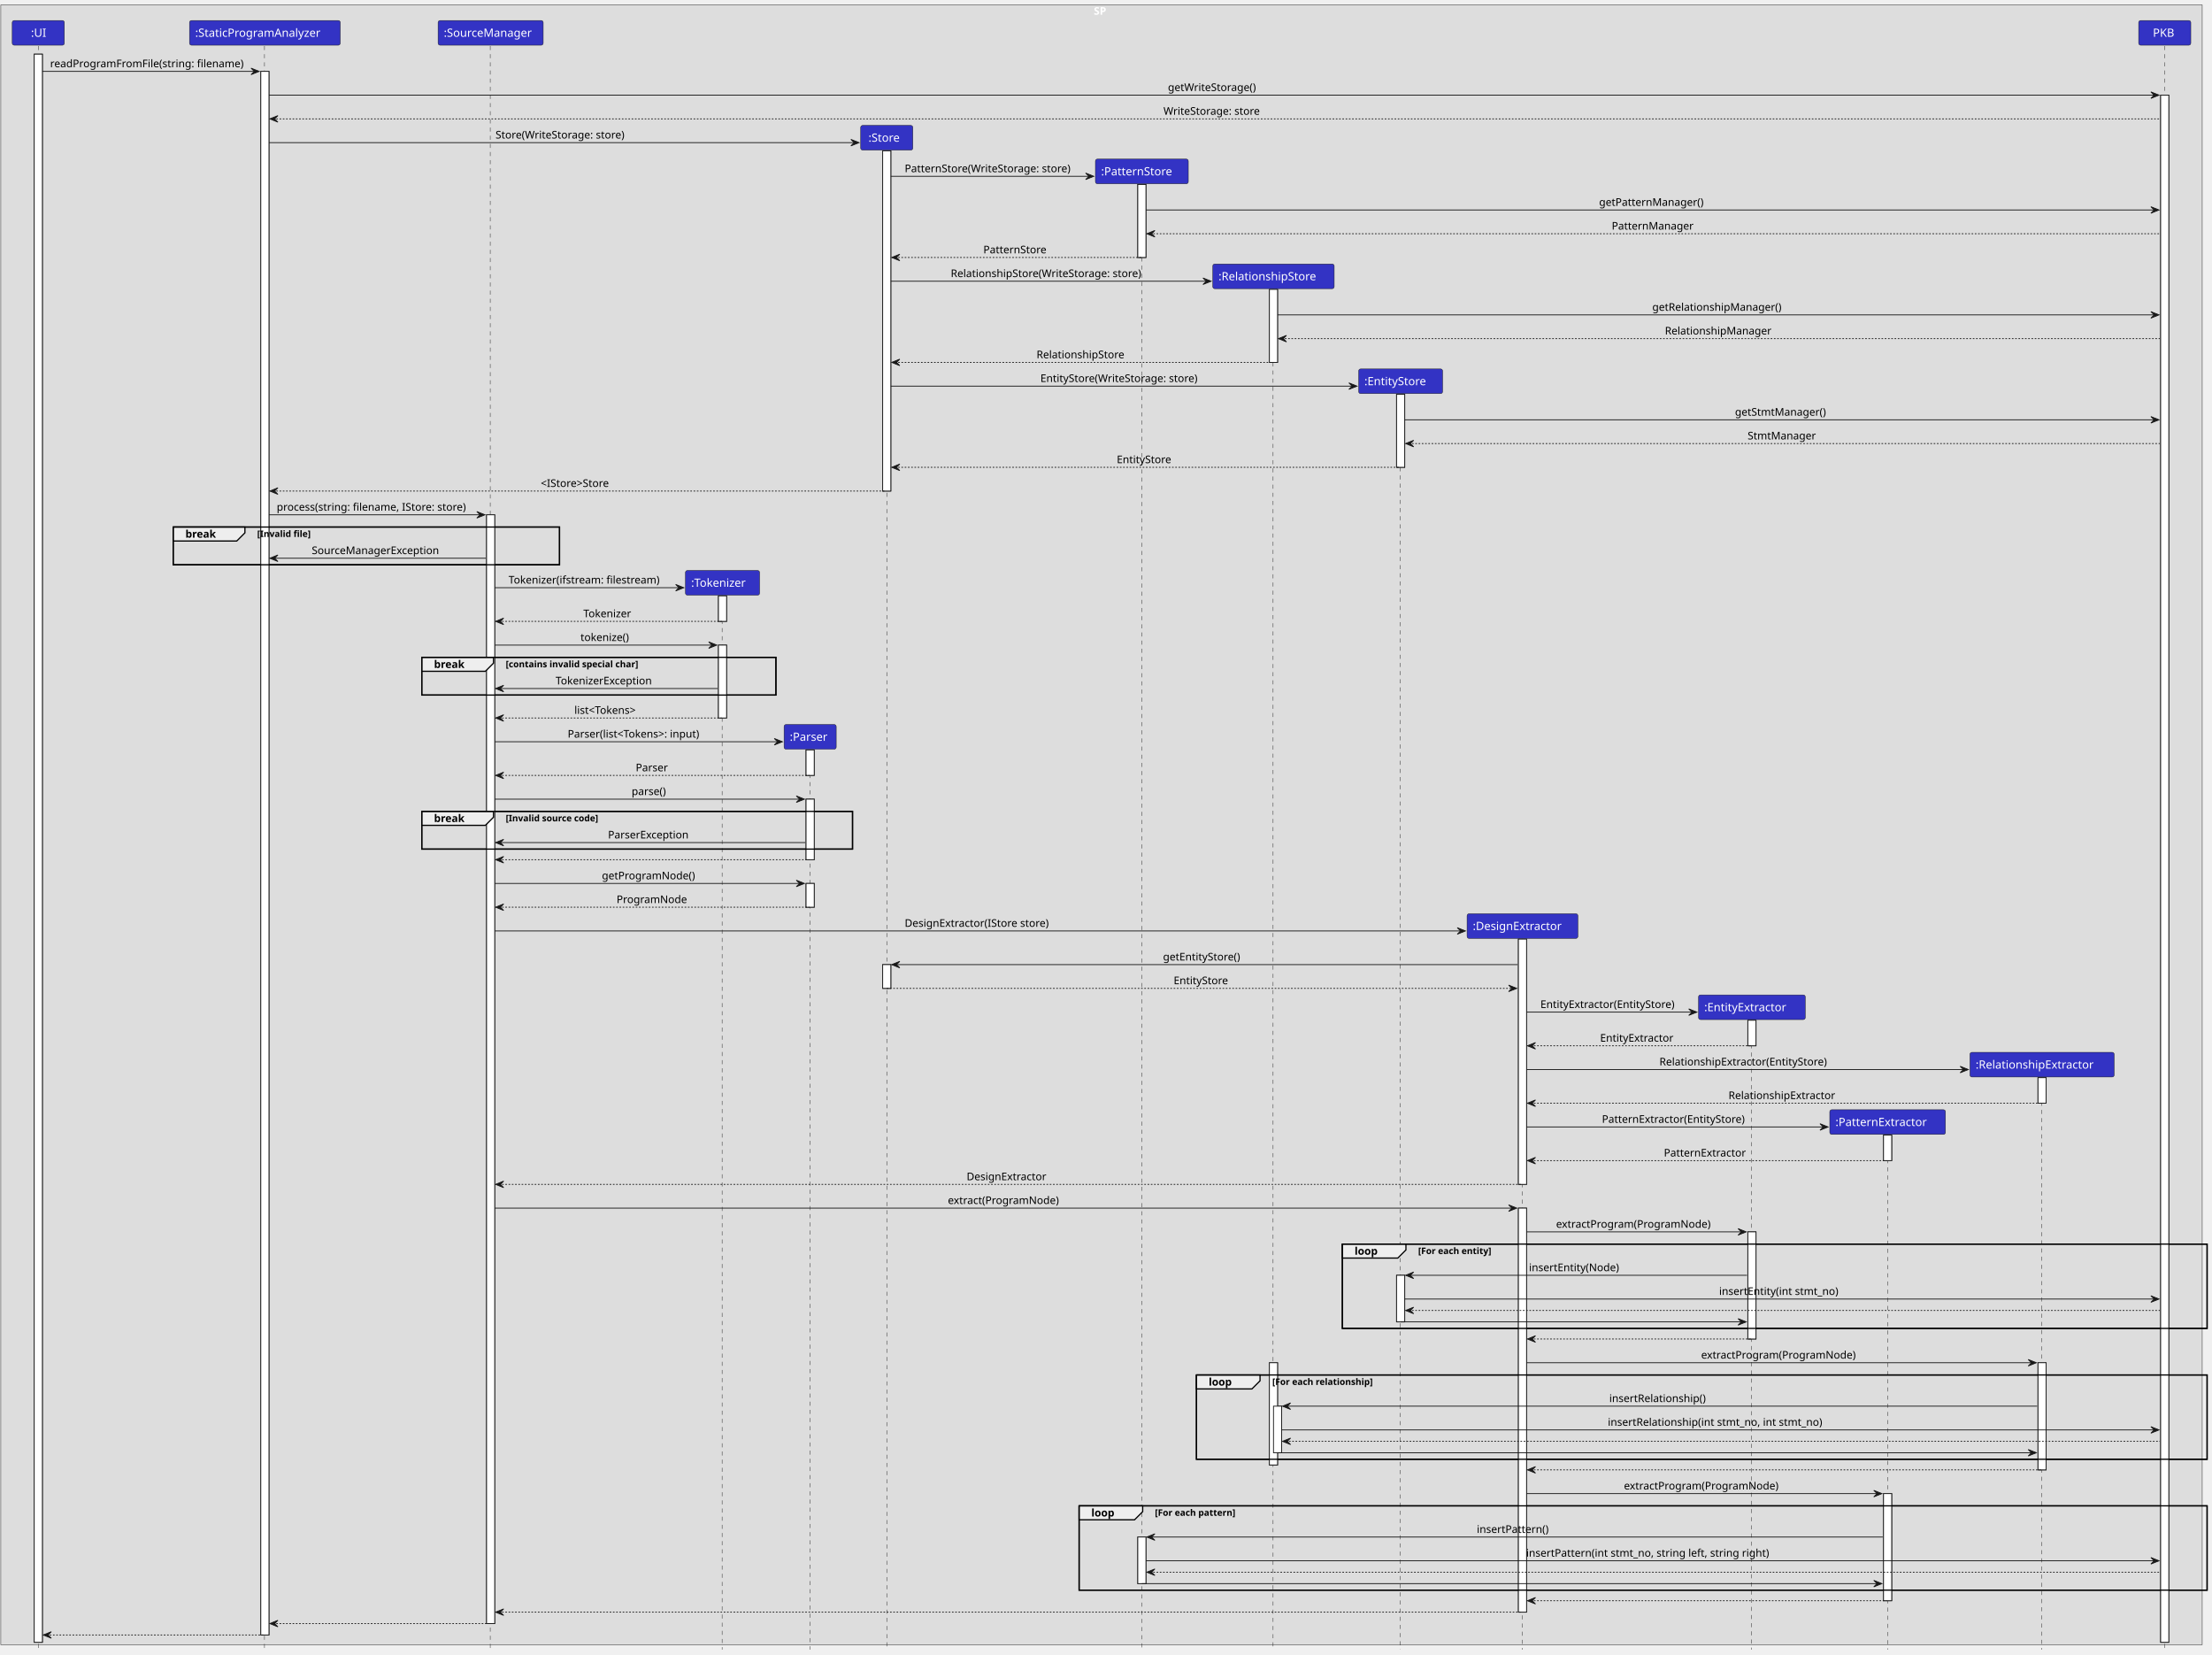
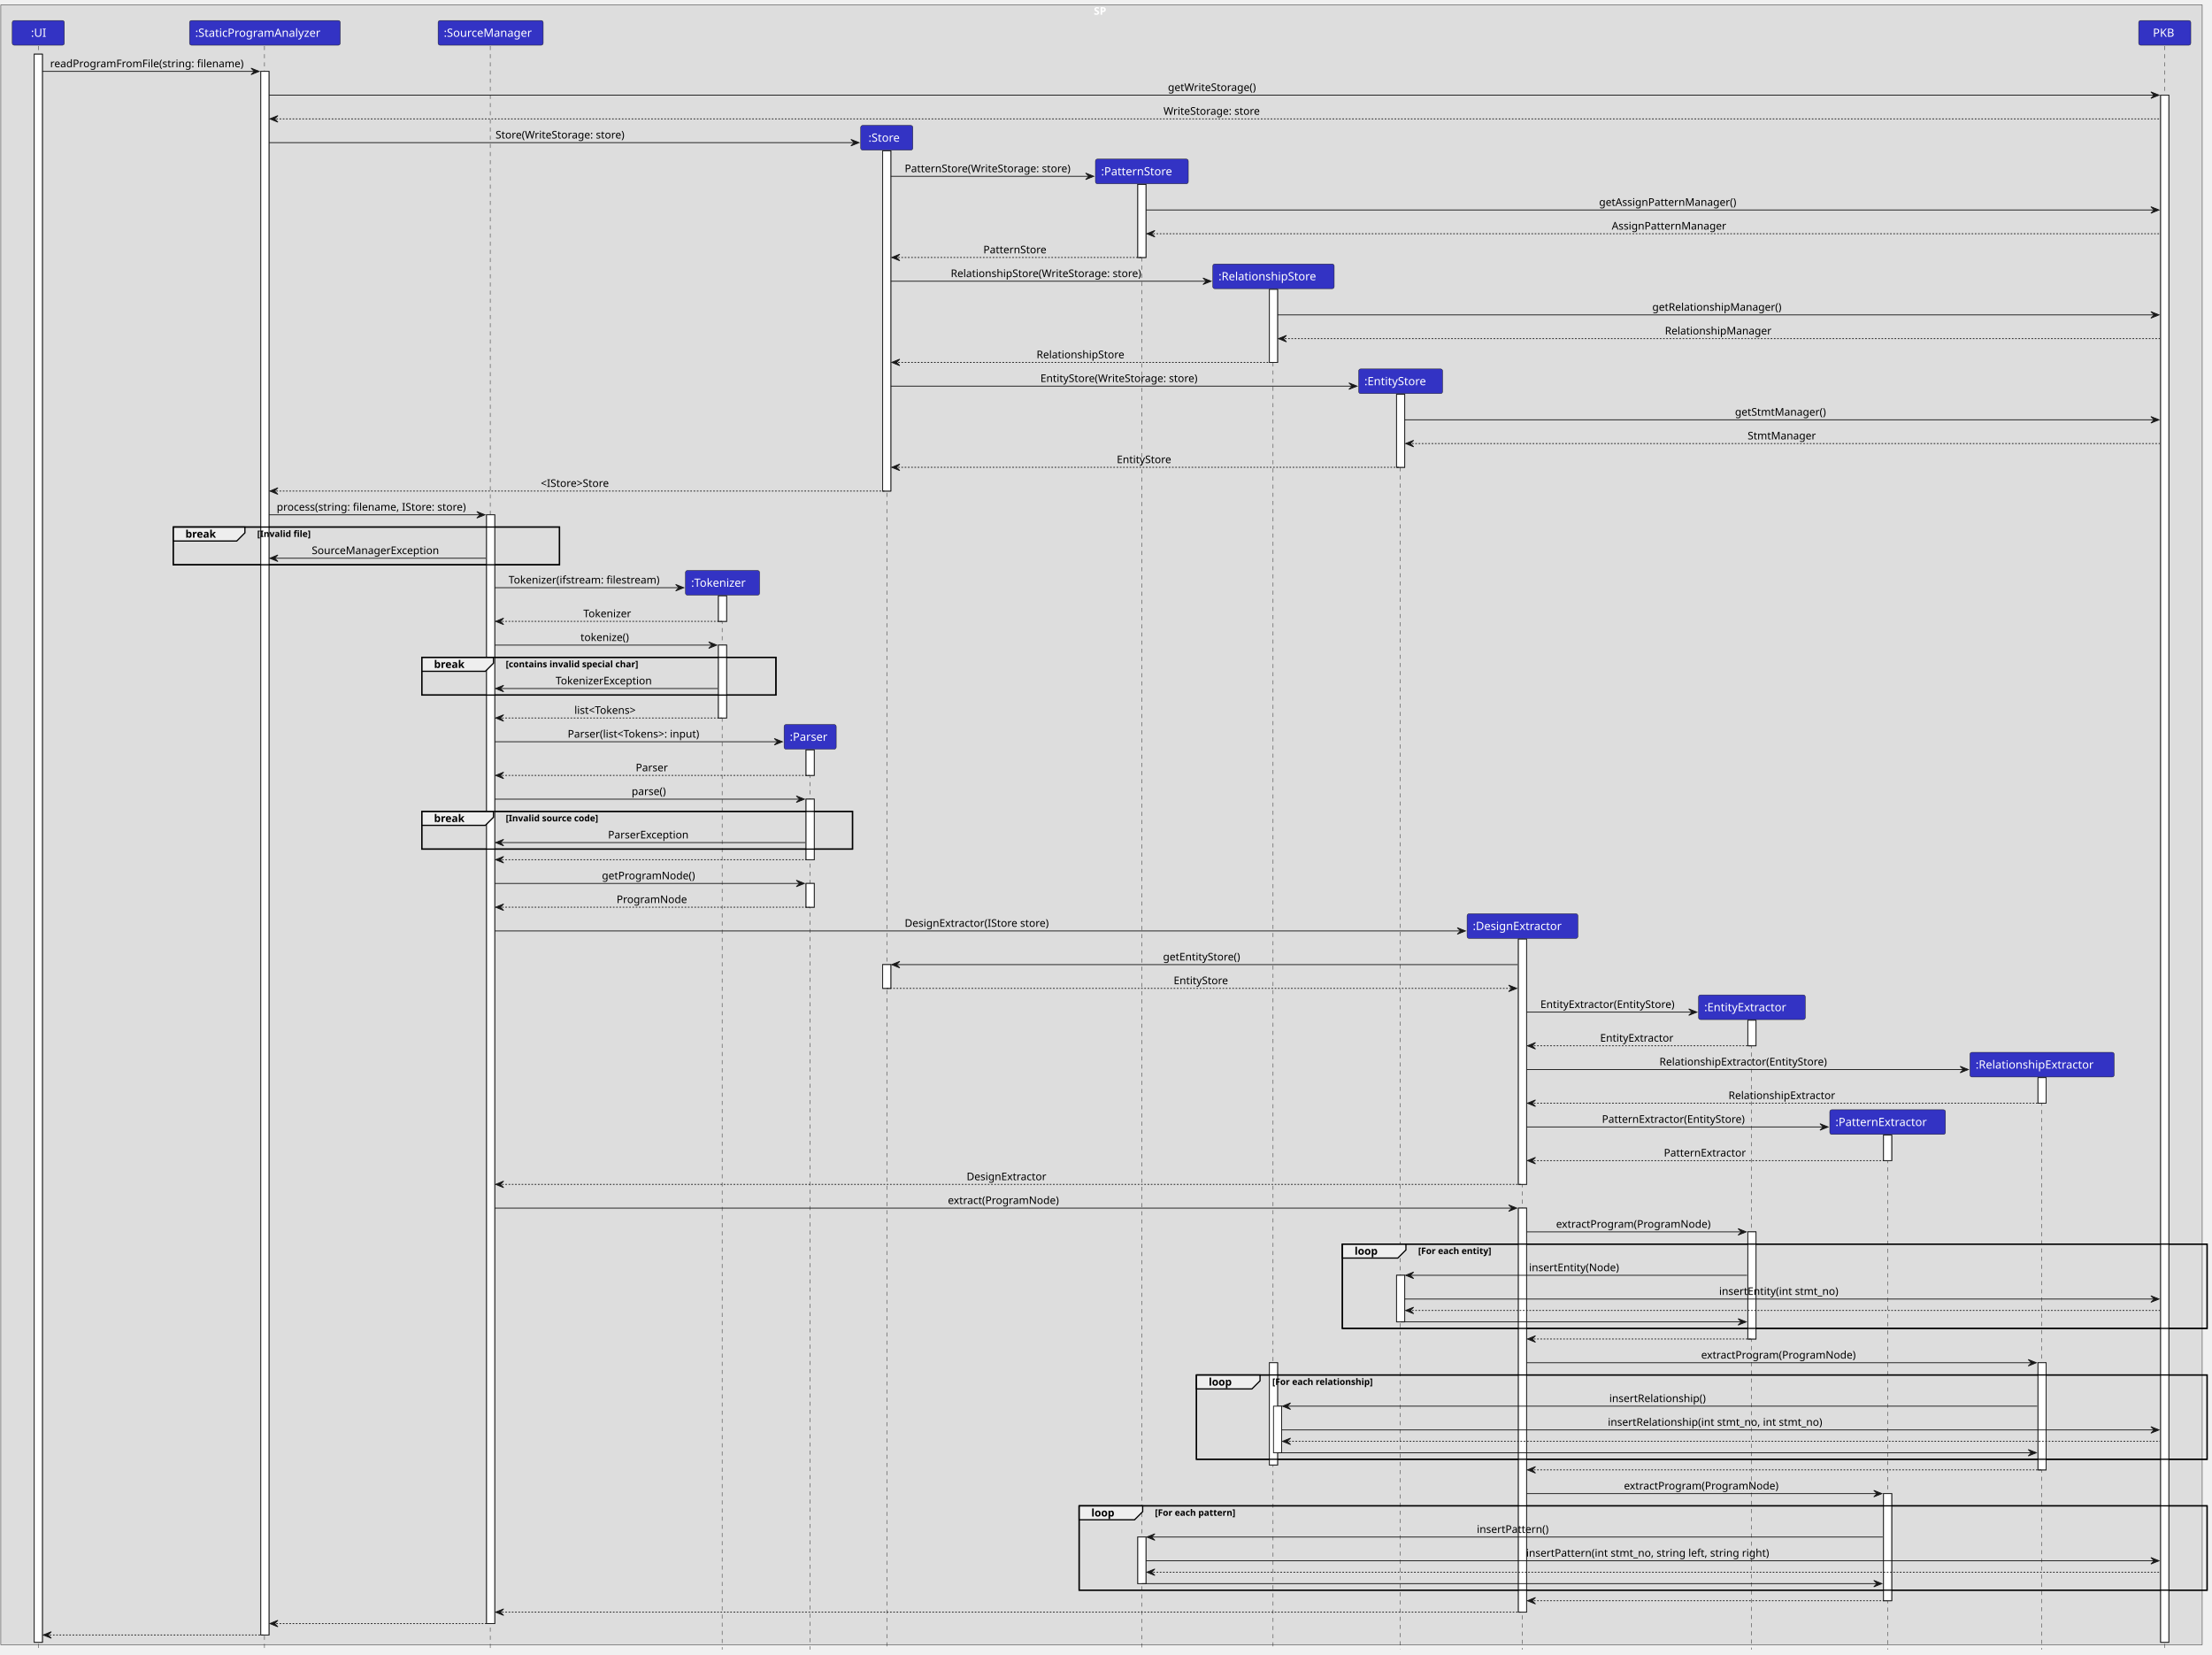
<svg xmlns="http://www.w3.org/2000/svg" contentStyleType="text/css" height="2030px" preserveAspectRatio="none" style="width:2714px;height:2030px;background:#FFFFFF;" version="1.1" viewBox="0 0 2714 2030" width="2714px" zoomAndPan="magnify">
  <defs />
  <g>
    <rect fill="#DDDDDD" height="2011.508" style="stroke:#181818;stroke-width:0.5;" width="2701" x="1" y="6" />
    <text fill="#FFFFFF" font-family="sans-serif" font-size="13" font-weight="bold" lengthAdjust="spacing" textLength="19" x="1342" y="18.067">SP</text>
    <rect fill="#FFFFFF" height="1948.078" style="stroke:#181818;stroke-width:1.0;" width="10" x="42" y="66.43" />
    <rect fill="#FFFFFF" height="1917.945" style="stroke:#181818;stroke-width:1.0;" width="10" x="320" y="87.562" />
    <rect fill="#FFFFFF" height="1360.031" style="stroke:#181818;stroke-width:1.0;" width="10" x="597" y="631.477" />
    <rect fill="#FFFFFF" height="31.297" style="stroke:#181818;stroke-width:1.0;" width="10" x="881.5" y="730.875" />
    <rect fill="#FFFFFF" height="89.398" style="stroke:#181818;stroke-width:1.0;" width="10" x="881.5" y="791.305" />
    <rect fill="#FFFFFF" height="31.297" style="stroke:#181818;stroke-width:1.0;" width="10" x="989" y="919.836" />
    <rect fill="#FFFFFF" height="74.266" style="stroke:#181818;stroke-width:1.0;" width="10" x="989" y="980.266" />
    <rect fill="#FFFFFF" height="29.133" style="stroke:#181818;stroke-width:1.0;" width="10" x="989" y="1083.664" />
    <rect fill="#FFFFFF" height="417.383" style="stroke:#181818;stroke-width:1.0;" width="10" x="1083" y="184.961" />
    <rect fill="#FFFFFF" height="29.133" style="stroke:#181818;stroke-width:1.0;" width="10" x="1083" y="1183.227" />
    <rect fill="#FFFFFF" height="89.562" style="stroke:#181818;stroke-width:1.0;" width="10" x="1396" y="226.258" />
    <rect fill="#FFFFFF" height="57.133" style="stroke:#181818;stroke-width:1.0;" width="10" x="1396" y="1885.375" />
    <rect fill="#FFFFFF" height="89.562" style="stroke:#181818;stroke-width:1.0;" width="10" x="1557.5" y="354.953" />
    <rect fill="#FFFFFF" height="125.398" style="stroke:#181818;stroke-width:1.0;" width="10" x="1557.5" y="1671.578" />
    <rect fill="#FFFFFF" height="57.133" style="stroke:#181818;stroke-width:1.0;" width="10" x="1562.5" y="1724.844" />
    <rect fill="#FFFFFF" height="89.562" style="stroke:#181818;stroke-width:1.0;" width="10" x="1713.5" y="483.648" />
    <rect fill="#FFFFFF" height="57.133" style="stroke:#181818;stroke-width:1.0;" width="10" x="1713.5" y="1564.312" />
    <rect fill="#FFFFFF" height="300.852" style="stroke:#181818;stroke-width:1.0;" width="10" x="1863" y="1151.93" />
    <rect fill="#FFFFFF" height="495.594" style="stroke:#181818;stroke-width:1.0;" width="10" x="1863" y="1481.914" />
    <rect fill="#FFFFFF" height="31.297" style="stroke:#181818;stroke-width:1.0;" width="10" x="2144.5" y="1251.492" />
    <rect fill="#FFFFFF" height="131.398" style="stroke:#181818;stroke-width:1.0;" width="10" x="2144.5" y="1511.047" />
    <rect fill="#FFFFFF" height="31.297" style="stroke:#181818;stroke-width:1.0;" width="10" x="2311" y="1392.352" />
    <rect fill="#FFFFFF" height="131.398" style="stroke:#181818;stroke-width:1.0;" width="10" x="2311" y="1832.109" />
    <rect fill="#FFFFFF" height="31.297" style="stroke:#181818;stroke-width:1.0;" width="10" x="2500.5" y="1321.922" />
    <rect fill="#FFFFFF" height="131.398" style="stroke:#181818;stroke-width:1.0;" width="10" x="2500.5" y="1671.578" />
    <rect fill="#FFFFFF" height="1897.812" style="stroke:#181818;stroke-width:1.0;" width="10" x="2651" y="116.695" />
    <rect fill="none" height="46.266" style="stroke:#000000;stroke-width:1.5;" width="474" x="212.5" y="646.477" />
    <rect fill="none" height="46.266" style="stroke:#000000;stroke-width:1.5;" width="434.5" x="517.5" y="806.305" />
    <rect fill="none" height="46.266" style="stroke:#000000;stroke-width:1.5;" width="528.5" x="517.5" y="995.266" />
    <rect fill="none" height="103.398" style="stroke:#000000;stroke-width:1.5;" width="1061" x="1647" y="1526.047" />
    <rect fill="none" height="103.398" style="stroke:#000000;stroke-width:1.5;" width="1240" x="1468" y="1686.578" />
    <rect fill="none" height="103.398" style="stroke:#000000;stroke-width:1.5;" width="1384" x="1324" y="1847.109" />
    <line style="stroke:#181818;stroke-width:0.5;stroke-dasharray:5.0,5.0;" x1="47" x2="47" y1="56.43" y2="2023.508" />
    <line style="stroke:#181818;stroke-width:0.5;stroke-dasharray:5.0,5.0;" x1="324.5" x2="324.5" y1="56.43" y2="2023.508" />
    <line style="stroke:#181818;stroke-width:0.5;stroke-dasharray:5.0,5.0;" x1="601.5" x2="601.5" y1="56.43" y2="2023.508" />
    <line style="stroke:#181818;stroke-width:0.5;stroke-dasharray:5.0,5.0;" x1="886" x2="886" y1="730.391" y2="2023.508" />
    <line style="stroke:#181818;stroke-width:0.5;stroke-dasharray:5.0,5.0;" x1="994" x2="994" y1="919.352" y2="2023.508" />
    <line style="stroke:#181818;stroke-width:0.5;stroke-dasharray:5.0,5.0;" x1="1088" x2="1088" y1="184.477" y2="2023.508" />
    <line style="stroke:#181818;stroke-width:0.5;stroke-dasharray:5.0,5.0;" x1="1401" x2="1401" y1="225.773" y2="2023.508" />
    <line style="stroke:#181818;stroke-width:0.5;stroke-dasharray:5.0,5.0;" x1="1562" x2="1562" y1="354.469" y2="2023.508" />
    <line style="stroke:#181818;stroke-width:0.5;stroke-dasharray:5.0,5.0;" x1="1718" x2="1718" y1="483.164" y2="2023.508" />
    <line style="stroke:#181818;stroke-width:0.5;stroke-dasharray:5.0,5.0;" x1="1868" x2="1868" y1="1151.445" y2="2023.508" />
    <line style="stroke:#181818;stroke-width:0.5;stroke-dasharray:5.0,5.0;" x1="2149" x2="2149" y1="1251.008" y2="2023.508" />
    <line style="stroke:#181818;stroke-width:0.5;stroke-dasharray:5.0,5.0;" x1="2316" x2="2316" y1="1391.867" y2="2023.508" />
    <line style="stroke:#181818;stroke-width:0.5;stroke-dasharray:5.0,5.0;" x1="2505" x2="2505" y1="1321.438" y2="2023.508" />
    <line style="stroke:#181818;stroke-width:0.5;stroke-dasharray:5.0,5.0;" x1="2656" x2="2656" y1="56.43" y2="2023.508" />
    <rect fill="#3333C4" height="30.297" rx="2.5" ry="2.5" style="stroke:#181818;stroke-width:0.5;" width="64" x="15" y="25.133" />
    <text fill="#FFFFFF" font-family="sans-serif" font-size="14" lengthAdjust="spacing" textLength="18" x="38" y="45.128">:UI</text>
    <rect fill="#3333C4" height="30.297" rx="2.5" ry="2.5" style="stroke:#181818;stroke-width:0.5;" width="185" x="232.5" y="25.133" />
    <text fill="#FFFFFF" font-family="sans-serif" font-size="14" lengthAdjust="spacing" textLength="171" x="239.5" y="45.128">:StaticProgramAnalyzer</text>
    <rect fill="#3333C4" height="30.297" rx="2.5" ry="2.5" style="stroke:#181818;stroke-width:0.5;" width="129" x="537.5" y="25.133" />
    <text fill="#FFFFFF" font-family="sans-serif" font-size="14" lengthAdjust="spacing" textLength="115" x="544.5" y="45.128">:SourceManager</text>
    <rect fill="#3333C4" height="30.297" rx="2.5" ry="2.5" style="stroke:#181818;stroke-width:0.5;" width="64" x="2624" y="25.133" />
    <text fill="#FFFFFF" font-family="sans-serif" font-size="14" lengthAdjust="spacing" textLength="29" x="2641.5" y="45.128">PKB</text>
    <rect fill="#FFFFFF" height="1948.078" style="stroke:#181818;stroke-width:1.0;" width="10" x="42" y="66.43" />
    <rect fill="#FFFFFF" height="1917.945" style="stroke:#181818;stroke-width:1.0;" width="10" x="320" y="87.562" />
    <rect fill="#FFFFFF" height="1360.031" style="stroke:#181818;stroke-width:1.0;" width="10" x="597" y="631.477" />
    <rect fill="#FFFFFF" height="31.297" style="stroke:#181818;stroke-width:1.0;" width="10" x="881.5" y="730.875" />
    <rect fill="#FFFFFF" height="89.398" style="stroke:#181818;stroke-width:1.0;" width="10" x="881.5" y="791.305" />
    <rect fill="#FFFFFF" height="31.297" style="stroke:#181818;stroke-width:1.0;" width="10" x="989" y="919.836" />
    <rect fill="#FFFFFF" height="74.266" style="stroke:#181818;stroke-width:1.0;" width="10" x="989" y="980.266" />
    <rect fill="#FFFFFF" height="29.133" style="stroke:#181818;stroke-width:1.0;" width="10" x="989" y="1083.664" />
    <rect fill="#FFFFFF" height="417.383" style="stroke:#181818;stroke-width:1.0;" width="10" x="1083" y="184.961" />
    <rect fill="#FFFFFF" height="29.133" style="stroke:#181818;stroke-width:1.0;" width="10" x="1083" y="1183.227" />
    <rect fill="#FFFFFF" height="89.562" style="stroke:#181818;stroke-width:1.0;" width="10" x="1396" y="226.258" />
    <rect fill="#FFFFFF" height="57.133" style="stroke:#181818;stroke-width:1.0;" width="10" x="1396" y="1885.375" />
    <rect fill="#FFFFFF" height="89.562" style="stroke:#181818;stroke-width:1.0;" width="10" x="1557.5" y="354.953" />
    <rect fill="#FFFFFF" height="125.398" style="stroke:#181818;stroke-width:1.0;" width="10" x="1557.5" y="1671.578" />
    <rect fill="#FFFFFF" height="57.133" style="stroke:#181818;stroke-width:1.0;" width="10" x="1562.5" y="1724.844" />
    <rect fill="#FFFFFF" height="89.562" style="stroke:#181818;stroke-width:1.0;" width="10" x="1713.5" y="483.648" />
    <rect fill="#FFFFFF" height="57.133" style="stroke:#181818;stroke-width:1.0;" width="10" x="1713.5" y="1564.312" />
    <rect fill="#FFFFFF" height="300.852" style="stroke:#181818;stroke-width:1.0;" width="10" x="1863" y="1151.93" />
    <rect fill="#FFFFFF" height="495.594" style="stroke:#181818;stroke-width:1.0;" width="10" x="1863" y="1481.914" />
    <rect fill="#FFFFFF" height="31.297" style="stroke:#181818;stroke-width:1.0;" width="10" x="2144.5" y="1251.492" />
    <rect fill="#FFFFFF" height="131.398" style="stroke:#181818;stroke-width:1.0;" width="10" x="2144.5" y="1511.047" />
    <rect fill="#FFFFFF" height="31.297" style="stroke:#181818;stroke-width:1.0;" width="10" x="2311" y="1392.352" />
    <rect fill="#FFFFFF" height="131.398" style="stroke:#181818;stroke-width:1.0;" width="10" x="2311" y="1832.109" />
    <rect fill="#FFFFFF" height="31.297" style="stroke:#181818;stroke-width:1.0;" width="10" x="2500.5" y="1321.922" />
    <rect fill="#FFFFFF" height="131.398" style="stroke:#181818;stroke-width:1.0;" width="10" x="2500.5" y="1671.578" />
    <rect fill="#FFFFFF" height="1897.812" style="stroke:#181818;stroke-width:1.0;" width="10" x="2651" y="116.695" />
    <polygon fill="#181818" points="308,83.562,318,87.562,308,91.562,312,87.562" style="stroke:#181818;stroke-width:1.0;" />
    <line style="stroke:#181818;stroke-width:1.0;" x1="52" x2="314" y1="87.562" y2="87.562" />
    <text fill="#000000" font-family="sans-serif" font-size="13" lengthAdjust="spacing" textLength="249" x="61.5" y="82.497">readProgramFromFile(string: filename)</text>
    <polygon fill="#181818" points="2639,112.695,2649,116.695,2639,120.695,2643,116.695" style="stroke:#181818;stroke-width:1.0;" />
    <line style="stroke:#181818;stroke-width:1.0;" x1="330" x2="2645" y1="116.695" y2="116.695" />
    <text fill="#000000" font-family="sans-serif" font-size="13" lengthAdjust="spacing" textLength="115" x="1433" y="111.629">getWriteStorage()</text>
    <polygon fill="#181818" points="341,141.828,331,145.828,341,149.828,337,145.828" style="stroke:#181818;stroke-width:1.0;" />
    <line style="stroke:#181818;stroke-width:1.0;stroke-dasharray:2.0,2.0;" x1="335" x2="2650" y1="145.828" y2="145.828" />
    <text fill="#000000" font-family="sans-serif" font-size="13" lengthAdjust="spacing" textLength="126" x="1427.5" y="140.762">WriteStorage: store</text>
    <polygon fill="#181818" points="1044,170.961,1054,174.961,1044,178.961,1048,174.961" style="stroke:#181818;stroke-width:1.0;" />
    <line style="stroke:#181818;stroke-width:1.0;" x1="330" x2="1050" y1="174.961" y2="174.961" />
    <text fill="#000000" font-family="sans-serif" font-size="13" lengthAdjust="spacing" textLength="170" x="608" y="169.895">Store(WriteStorage: store)</text>
    <rect fill="#3333C4" height="30.297" rx="2.5" ry="2.5" style="stroke:#181818;stroke-width:0.5;" width="64" x="1056" y="153.828" />
    <text fill="#FFFFFF" font-family="sans-serif" font-size="14" lengthAdjust="spacing" textLength="45" x="1065.5" y="173.823">:Store</text>
    <polygon fill="#181818" points="1332,212.258,1342,216.258,1332,220.258,1336,216.258" style="stroke:#181818;stroke-width:1.0;" />
    <line style="stroke:#181818;stroke-width:1.0;" x1="1093" x2="1338" y1="216.258" y2="216.258" />
    <text fill="#000000" font-family="sans-serif" font-size="13" lengthAdjust="spacing" textLength="217" x="1110" y="211.192">PatternStore(WriteStorage: store)</text>
    <rect fill="#3333C4" height="30.297" rx="2.5" ry="2.5" style="stroke:#181818;stroke-width:0.5;" width="114" x="1344" y="195.125" />
    <text fill="#FFFFFF" font-family="sans-serif" font-size="14" lengthAdjust="spacing" textLength="100" x="1351" y="215.12">:PatternStore</text>
    <polygon fill="#181818" points="2639,253.555,2649,257.555,2639,261.555,2643,257.555" style="stroke:#181818;stroke-width:1.0;" />
    <line style="stroke:#181818;stroke-width:1.0;" x1="1406" x2="2645" y1="257.555" y2="257.555" />
-     <text fill="#000000" font-family="sans-serif" font-size="13" lengthAdjust="spacing" textLength="133" x="1962" y="252.489">getPatternManager()</text>
+     <text fill="#000000" font-family="sans-serif" font-size="13" lengthAdjust="spacing" textLength="133" x="1962" y="252.489">getAssignPatternManager()</text>
    <polygon fill="#181818" points="1417,282.688,1407,286.688,1417,290.688,1413,286.688" style="stroke:#181818;stroke-width:1.0;" />
    <line style="stroke:#181818;stroke-width:1.0;stroke-dasharray:2.0,2.0;" x1="1411" x2="2650" y1="286.688" y2="286.688" />
-     <text fill="#000000" font-family="sans-serif" font-size="13" lengthAdjust="spacing" textLength="102" x="1977.5" y="281.622">PatternManager</text>
+     <text fill="#000000" font-family="sans-serif" font-size="13" lengthAdjust="spacing" textLength="102" x="1977.5" y="281.622">AssignPatternManager</text>
    <polygon fill="#181818" points="1104,311.82,1094,315.82,1104,319.82,1100,315.82" style="stroke:#181818;stroke-width:1.0;" />
    <line style="stroke:#181818;stroke-width:1.0;stroke-dasharray:2.0,2.0;" x1="1098" x2="1400" y1="315.82" y2="315.82" />
    <text fill="#000000" font-family="sans-serif" font-size="13" lengthAdjust="spacing" textLength="81" x="1206.5" y="310.754">PatternStore</text>
    <polygon fill="#181818" points="1476,340.953,1486,344.953,1476,348.953,1480,344.953" style="stroke:#181818;stroke-width:1.0;" />
    <line style="stroke:#181818;stroke-width:1.0;" x1="1093" x2="1482" y1="344.953" y2="344.953" />
    <text fill="#000000" font-family="sans-serif" font-size="13" lengthAdjust="spacing" textLength="248" x="1166.5" y="339.887">RelationshipStore(WriteStorage: store)</text>
    <rect fill="#3333C4" height="30.297" rx="2.5" ry="2.5" style="stroke:#181818;stroke-width:0.5;" width="149" x="1488" y="323.82" />
    <text fill="#FFFFFF" font-family="sans-serif" font-size="14" lengthAdjust="spacing" textLength="135" x="1495" y="343.815">:RelationshipStore</text>
    <polygon fill="#181818" points="2639,382.25,2649,386.25,2639,390.25,2643,386.25" style="stroke:#181818;stroke-width:1.0;" />
    <line style="stroke:#181818;stroke-width:1.0;" x1="1567.5" x2="2645" y1="386.25" y2="386.25" />
    <text fill="#000000" font-family="sans-serif" font-size="13" lengthAdjust="spacing" textLength="164" x="2027.25" y="381.184">getRelationshipManager()</text>
    <polygon fill="#181818" points="1578.5,411.383,1568.5,415.383,1578.5,419.383,1574.5,415.383" style="stroke:#181818;stroke-width:1.0;" />
    <line style="stroke:#181818;stroke-width:1.0;stroke-dasharray:2.0,2.0;" x1="1572.5" x2="2650" y1="415.383" y2="415.383" />
    <text fill="#000000" font-family="sans-serif" font-size="13" lengthAdjust="spacing" textLength="133" x="2042.75" y="410.317">RelationshipManager</text>
    <polygon fill="#181818" points="1104,440.516,1094,444.516,1104,448.516,1100,444.516" style="stroke:#181818;stroke-width:1.0;" />
    <line style="stroke:#181818;stroke-width:1.0;stroke-dasharray:2.0,2.0;" x1="1098" x2="1561.5" y1="444.516" y2="444.516" />
    <text fill="#000000" font-family="sans-serif" font-size="13" lengthAdjust="spacing" textLength="112" x="1271.75" y="439.45">RelationshipStore</text>
    <polygon fill="#181818" points="1655,469.648,1665,473.648,1655,477.648,1659,473.648" style="stroke:#181818;stroke-width:1.0;" />
    <line style="stroke:#181818;stroke-width:1.0;" x1="1093" x2="1661" y1="473.648" y2="473.648" />
    <text fill="#000000" font-family="sans-serif" font-size="13" lengthAdjust="spacing" textLength="207" x="1276.5" y="468.582">EntityStore(WriteStorage: store)</text>
    <rect fill="#3333C4" height="30.297" rx="2.5" ry="2.5" style="stroke:#181818;stroke-width:0.5;" width="103" x="1667" y="452.516" />
    <text fill="#FFFFFF" font-family="sans-serif" font-size="14" lengthAdjust="spacing" textLength="89" x="1674" y="472.511">:EntityStore</text>
    <polygon fill="#181818" points="2639,510.945,2649,514.945,2639,518.945,2643,514.945" style="stroke:#181818;stroke-width:1.0;" />
    <line style="stroke:#181818;stroke-width:1.0;" x1="1723.5" x2="2645" y1="514.945" y2="514.945" />
    <text fill="#000000" font-family="sans-serif" font-size="13" lengthAdjust="spacing" textLength="117" x="2128.75" y="509.879">getStmtManager()</text>
    <polygon fill="#181818" points="1734.5,540.078,1724.5,544.078,1734.5,548.078,1730.5,544.078" style="stroke:#181818;stroke-width:1.0;" />
    <line style="stroke:#181818;stroke-width:1.0;stroke-dasharray:2.0,2.0;" x1="1728.5" x2="2650" y1="544.078" y2="544.078" />
    <text fill="#000000" font-family="sans-serif" font-size="13" lengthAdjust="spacing" textLength="86" x="2144.25" y="539.012">StmtManager</text>
    <polygon fill="#181818" points="1104,569.211,1094,573.211,1104,577.211,1100,573.211" style="stroke:#181818;stroke-width:1.0;" />
    <line style="stroke:#181818;stroke-width:1.0;stroke-dasharray:2.0,2.0;" x1="1098" x2="1717.5" y1="573.211" y2="573.211" />
    <text fill="#000000" font-family="sans-serif" font-size="13" lengthAdjust="spacing" textLength="71" x="1370.25" y="568.145">EntityStore</text>
    <polygon fill="#181818" points="341,598.344,331,602.344,341,606.344,337,602.344" style="stroke:#181818;stroke-width:1.0;" />
    <line style="stroke:#181818;stroke-width:1.0;stroke-dasharray:2.0,2.0;" x1="335" x2="1087" y1="602.344" y2="602.344" />
    <text fill="#000000" font-family="sans-serif" font-size="13" lengthAdjust="spacing" textLength="91" x="663.5" y="597.278">&lt;IStore&gt;Store</text>
    <polygon fill="#181818" points="585,627.477,595,631.477,585,635.477,589,631.477" style="stroke:#181818;stroke-width:1.0;" />
    <line style="stroke:#181818;stroke-width:1.0;" x1="330" x2="591" y1="631.477" y2="631.477" />
    <text fill="#000000" font-family="sans-serif" font-size="13" lengthAdjust="spacing" textLength="248" x="339.5" y="626.411">process(string: filename, IStore: store)</text>
    <path d="M212.5,646.477 L300.5,646.477 L300.5,653.609 L290.5,663.609 L212.5,663.609 L212.5,646.477 " fill="#EEEEEE" style="stroke:#000000;stroke-width:1.5;" />
    <rect fill="none" height="46.266" style="stroke:#000000;stroke-width:1.5;" width="474" x="212.5" y="646.477" />
    <text fill="#000000" font-family="sans-serif" font-size="13" font-weight="bold" lengthAdjust="spacing" textLength="43" x="227.5" y="659.543">break</text>
    <text fill="#000000" font-family="sans-serif" font-size="11" font-weight="bold" lengthAdjust="spacing" textLength="80" x="315.5" y="658.687">[Invalid file]</text>
    <polygon fill="#181818" points="341,680.742,331,684.742,341,688.742,337,684.742" style="stroke:#181818;stroke-width:1.0;" />
    <line style="stroke:#181818;stroke-width:1.0;" x1="335" x2="596" y1="684.742" y2="684.742" />
    <text fill="#000000" font-family="sans-serif" font-size="13" lengthAdjust="spacing" textLength="162" x="382.5" y="679.676">SourceManagerException</text>
    <polygon fill="#181818" points="829,716.875,839,720.875,829,724.875,833,720.875" style="stroke:#181818;stroke-width:1.0;" />
    <line style="stroke:#181818;stroke-width:1.0;" x1="607" x2="835" y1="720.875" y2="720.875" />
    <text fill="#000000" font-family="sans-serif" font-size="13" lengthAdjust="spacing" textLength="200" x="624" y="715.809">Tokenizer(ifstream: filestream)</text>
    <rect fill="#3333C4" height="30.297" rx="2.5" ry="2.5" style="stroke:#181818;stroke-width:0.5;" width="91" x="841" y="699.742" />
    <text fill="#FFFFFF" font-family="sans-serif" font-size="14" lengthAdjust="spacing" textLength="77" x="848" y="719.737">:Tokenizer</text>
    <polygon fill="#181818" points="618,758.172,608,762.172,618,766.172,614,762.172" style="stroke:#181818;stroke-width:1.0;" />
    <line style="stroke:#181818;stroke-width:1.0;stroke-dasharray:2.0,2.0;" x1="612" x2="885.5" y1="762.172" y2="762.172" />
    <text fill="#000000" font-family="sans-serif" font-size="13" lengthAdjust="spacing" textLength="62" x="715.75" y="757.106">Tokenizer</text>
    <polygon fill="#181818" points="869.5,787.305,879.5,791.305,869.5,795.305,873.5,791.305" style="stroke:#181818;stroke-width:1.0;" />
    <line style="stroke:#181818;stroke-width:1.0;" x1="607" x2="875.5" y1="791.305" y2="791.305" />
    <text fill="#000000" font-family="sans-serif" font-size="13" lengthAdjust="spacing" textLength="64" x="712.25" y="786.239">tokenize()</text>
    <path d="M517.5,806.305 L605.5,806.305 L605.5,813.438 L595.5,823.438 L517.5,823.438 L517.5,806.305 " fill="#EEEEEE" style="stroke:#000000;stroke-width:1.5;" />
    <rect fill="none" height="46.266" style="stroke:#000000;stroke-width:1.5;" width="434.5" x="517.5" y="806.305" />
    <text fill="#000000" font-family="sans-serif" font-size="13" font-weight="bold" lengthAdjust="spacing" textLength="43" x="532.5" y="819.372">break</text>
    <text fill="#000000" font-family="sans-serif" font-size="11" font-weight="bold" lengthAdjust="spacing" textLength="198" x="620.5" y="818.515">[contains invalid special char]</text>
    <polygon fill="#181818" points="618,840.57,608,844.57,618,848.57,614,844.57" style="stroke:#181818;stroke-width:1.0;" />
    <line style="stroke:#181818;stroke-width:1.0;" x1="612" x2="880.5" y1="844.57" y2="844.57" />
    <text fill="#000000" font-family="sans-serif" font-size="13" lengthAdjust="spacing" textLength="125" x="681.75" y="839.504">TokenizerException</text>
    <polygon fill="#181818" points="618,876.703,608,880.703,618,884.703,614,880.703" style="stroke:#181818;stroke-width:1.0;" />
    <line style="stroke:#181818;stroke-width:1.0;stroke-dasharray:2.0,2.0;" x1="612" x2="885.5" y1="880.703" y2="880.703" />
    <text fill="#000000" font-family="sans-serif" font-size="13" lengthAdjust="spacing" textLength="84" x="704.75" y="875.637">list&lt;Tokens&gt;</text>
    <polygon fill="#181818" points="950,905.836,960,909.836,950,913.836,954,909.836" style="stroke:#181818;stroke-width:1.0;" />
    <line style="stroke:#181818;stroke-width:1.0;" x1="607" x2="956" y1="909.836" y2="909.836" />
    <text fill="#000000" font-family="sans-serif" font-size="13" lengthAdjust="spacing" textLength="176" x="696.5" y="904.77">Parser(list&lt;Tokens&gt;: input)</text>
    <rect fill="#3333C4" height="30.297" rx="2.5" ry="2.5" style="stroke:#181818;stroke-width:0.5;" width="64" x="962" y="888.703" />
    <text fill="#FFFFFF" font-family="sans-serif" font-size="14" lengthAdjust="spacing" textLength="50" x="969" y="908.698">:Parser</text>
    <polygon fill="#181818" points="618,947.133,608,951.133,618,955.133,614,951.133" style="stroke:#181818;stroke-width:1.0;" />
    <line style="stroke:#181818;stroke-width:1.0;stroke-dasharray:2.0,2.0;" x1="612" x2="993" y1="951.133" y2="951.133" />
    <text fill="#000000" font-family="sans-serif" font-size="13" lengthAdjust="spacing" textLength="41" x="780" y="946.067">Parser</text>
    <polygon fill="#181818" points="977,976.266,987,980.266,977,984.266,981,980.266" style="stroke:#181818;stroke-width:1.0;" />
    <line style="stroke:#181818;stroke-width:1.0;" x1="607" x2="983" y1="980.266" y2="980.266" />
    <text fill="#000000" font-family="sans-serif" font-size="13" lengthAdjust="spacing" textLength="46" x="775" y="975.2">parse()</text>
    <path d="M517.5,995.266 L605.5,995.266 L605.5,1002.398 L595.5,1012.398 L517.5,1012.398 L517.5,995.266 " fill="#EEEEEE" style="stroke:#000000;stroke-width:1.5;" />
    <rect fill="none" height="46.266" style="stroke:#000000;stroke-width:1.5;" width="528.5" x="517.5" y="995.266" />
    <text fill="#000000" font-family="sans-serif" font-size="13" font-weight="bold" lengthAdjust="spacing" textLength="43" x="532.5" y="1008.332">break</text>
    <text fill="#000000" font-family="sans-serif" font-size="11" font-weight="bold" lengthAdjust="spacing" textLength="138" x="620.5" y="1007.476">[Invalid source code]</text>
    <polygon fill="#181818" points="618,1029.531,608,1033.531,618,1037.531,614,1033.531" style="stroke:#181818;stroke-width:1.0;" />
    <line style="stroke:#181818;stroke-width:1.0;" x1="612" x2="988" y1="1033.531" y2="1033.531" />
    <text fill="#000000" font-family="sans-serif" font-size="13" lengthAdjust="spacing" textLength="104" x="746" y="1028.465">ParserException</text>
    <polygon fill="#181818" points="618,1050.531,608,1054.531,618,1058.531,614,1054.531" style="stroke:#181818;stroke-width:1.0;" />
    <line style="stroke:#181818;stroke-width:1.0;stroke-dasharray:2.0,2.0;" x1="612" x2="993" y1="1054.531" y2="1054.531" />
    <polygon fill="#181818" points="977,1079.664,987,1083.664,977,1087.664,981,1083.664" style="stroke:#181818;stroke-width:1.0;" />
    <line style="stroke:#181818;stroke-width:1.0;" x1="607" x2="983" y1="1083.664" y2="1083.664" />
    <text fill="#000000" font-family="sans-serif" font-size="13" lengthAdjust="spacing" textLength="119" x="738.5" y="1078.598">getProgramNode()</text>
    <polygon fill="#181818" points="618,1108.797,608,1112.797,618,1116.797,614,1112.797" style="stroke:#181818;stroke-width:1.0;" />
    <line style="stroke:#181818;stroke-width:1.0;stroke-dasharray:2.0,2.0;" x1="612" x2="993" y1="1112.797" y2="1112.797" />
    <text fill="#000000" font-family="sans-serif" font-size="13" lengthAdjust="spacing" textLength="88" x="756.5" y="1107.731">ProgramNode</text>
    <polygon fill="#181818" points="1788,1137.93,1798,1141.93,1788,1145.93,1792,1141.93" style="stroke:#181818;stroke-width:1.0;" />
    <line style="stroke:#181818;stroke-width:1.0;" x1="607" x2="1794" y1="1141.93" y2="1141.93" />
    <text fill="#000000" font-family="sans-serif" font-size="13" lengthAdjust="spacing" textLength="187" x="1110" y="1136.864">DesignExtractor(IStore store)</text>
    <rect fill="#3333C4" height="30.297" rx="2.5" ry="2.5" style="stroke:#181818;stroke-width:0.5;" width="136" x="1800" y="1120.797" />
    <text fill="#FFFFFF" font-family="sans-serif" font-size="14" lengthAdjust="spacing" textLength="122" x="1807" y="1140.792">:DesignExtractor</text>
    <polygon fill="#181818" points="1104,1179.227,1094,1183.227,1104,1187.227,1100,1183.227" style="stroke:#181818;stroke-width:1.0;" />
    <line style="stroke:#181818;stroke-width:1.0;" x1="1098" x2="1862" y1="1183.227" y2="1183.227" />
    <text fill="#000000" font-family="sans-serif" font-size="13" lengthAdjust="spacing" textLength="102" x="1427" y="1178.161">getEntityStore()</text>
    <polygon fill="#181818" points="1851,1208.359,1861,1212.359,1851,1216.359,1855,1212.359" style="stroke:#181818;stroke-width:1.0;" />
    <line style="stroke:#181818;stroke-width:1.0;stroke-dasharray:2.0,2.0;" x1="1088" x2="1857" y1="1212.359" y2="1212.359" />
    <text fill="#000000" font-family="sans-serif" font-size="13" lengthAdjust="spacing" textLength="71" x="1440" y="1207.293">EntityStore</text>
    <polygon fill="#181818" points="2072,1237.492,2082,1241.492,2072,1245.492,2076,1241.492" style="stroke:#181818;stroke-width:1.0;" />
    <line style="stroke:#181818;stroke-width:1.0;" x1="1873" x2="2078" y1="1241.492" y2="1241.492" />
    <text fill="#000000" font-family="sans-serif" font-size="13" lengthAdjust="spacing" textLength="177" x="1890" y="1236.426">EntityExtractor(EntityStore)</text>
    <rect fill="#3333C4" height="30.297" rx="2.5" ry="2.5" style="stroke:#181818;stroke-width:0.5;" width="131" x="2084" y="1220.359" />
    <text fill="#FFFFFF" font-family="sans-serif" font-size="14" lengthAdjust="spacing" textLength="117" x="2091" y="1240.354">:EntityExtractor</text>
    <polygon fill="#181818" points="1884,1278.789,1874,1282.789,1884,1286.789,1880,1282.789" style="stroke:#181818;stroke-width:1.0;" />
    <line style="stroke:#181818;stroke-width:1.0;stroke-dasharray:2.0,2.0;" x1="1878" x2="2148.5" y1="1282.789" y2="1282.789" />
    <text fill="#000000" font-family="sans-serif" font-size="13" lengthAdjust="spacing" textLength="96" x="1963.25" y="1277.723">EntityExtractor</text>
    <polygon fill="#181818" points="2405,1307.922,2415,1311.922,2405,1315.922,2409,1311.922" style="stroke:#181818;stroke-width:1.0;" />
    <line style="stroke:#181818;stroke-width:1.0;" x1="1873" x2="2411" y1="1311.922" y2="1311.922" />
    <text fill="#000000" font-family="sans-serif" font-size="13" lengthAdjust="spacing" textLength="218" x="2036" y="1306.856">RelationshipExtractor(EntityStore)</text>
    <rect fill="#3333C4" height="30.297" rx="2.5" ry="2.5" style="stroke:#181818;stroke-width:0.5;" width="177" x="2417" y="1290.789" />
    <text fill="#FFFFFF" font-family="sans-serif" font-size="14" lengthAdjust="spacing" textLength="163" x="2424" y="1310.784">:RelationshipExtractor</text>
    <polygon fill="#181818" points="1884,1349.219,1874,1353.219,1884,1357.219,1880,1353.219" style="stroke:#181818;stroke-width:1.0;" />
    <line style="stroke:#181818;stroke-width:1.0;stroke-dasharray:2.0,2.0;" x1="1878" x2="2504.5" y1="1353.219" y2="1353.219" />
    <text fill="#000000" font-family="sans-serif" font-size="13" lengthAdjust="spacing" textLength="137" x="2120.75" y="1348.153">RelationshipExtractor</text>
    <polygon fill="#181818" points="2233,1378.352,2243,1382.352,2233,1386.352,2237,1382.352" style="stroke:#181818;stroke-width:1.0;" />
    <line style="stroke:#181818;stroke-width:1.0;" x1="1873" x2="2239" y1="1382.352" y2="1382.352" />
    <text fill="#000000" font-family="sans-serif" font-size="13" lengthAdjust="spacing" textLength="187" x="1965.5" y="1377.286">PatternExtractor(EntityStore)</text>
    <rect fill="#3333C4" height="30.297" rx="2.5" ry="2.5" style="stroke:#181818;stroke-width:0.5;" width="142" x="2245" y="1361.219" />
    <text fill="#FFFFFF" font-family="sans-serif" font-size="14" lengthAdjust="spacing" textLength="128" x="2252" y="1381.214">:PatternExtractor</text>
    <polygon fill="#181818" points="1884,1419.648,1874,1423.648,1884,1427.648,1880,1423.648" style="stroke:#181818;stroke-width:1.0;" />
    <line style="stroke:#181818;stroke-width:1.0;stroke-dasharray:2.0,2.0;" x1="1878" x2="2315" y1="1423.648" y2="1423.648" />
    <text fill="#000000" font-family="sans-serif" font-size="13" lengthAdjust="spacing" textLength="106" x="2041.5" y="1418.582">PatternExtractor</text>
    <polygon fill="#181818" points="618,1448.781,608,1452.781,618,1456.781,614,1452.781" style="stroke:#181818;stroke-width:1.0;" />
    <line style="stroke:#181818;stroke-width:1.0;stroke-dasharray:2.0,2.0;" x1="612" x2="1867" y1="1452.781" y2="1452.781" />
    <text fill="#000000" font-family="sans-serif" font-size="13" lengthAdjust="spacing" textLength="103" x="1186" y="1447.715">DesignExtractor</text>
    <polygon fill="#181818" points="1851,1477.914,1861,1481.914,1851,1485.914,1855,1481.914" style="stroke:#181818;stroke-width:1.0;" />
    <line style="stroke:#181818;stroke-width:1.0;" x1="607" x2="1857" y1="1481.914" y2="1481.914" />
    <text fill="#000000" font-family="sans-serif" font-size="13" lengthAdjust="spacing" textLength="144" x="1163" y="1476.848">extract(ProgramNode)</text>
    <polygon fill="#181818" points="2132.5,1507.047,2142.5,1511.047,2132.5,1515.047,2136.5,1511.047" style="stroke:#181818;stroke-width:1.0;" />
    <line style="stroke:#181818;stroke-width:1.0;" x1="1873" x2="2138.5" y1="1511.047" y2="1511.047" />
    <text fill="#000000" font-family="sans-serif" font-size="13" lengthAdjust="spacing" textLength="199" x="1909.25" y="1505.981">extractProgram(ProgramNode)</text>
    <path d="M1647,1526.047 L1725,1526.047 L1725,1533.18 L1715,1543.18 L1647,1543.18 L1647,1526.047 " fill="#EEEEEE" style="stroke:#000000;stroke-width:1.5;" />
    <rect fill="none" height="103.398" style="stroke:#000000;stroke-width:1.5;" width="1061" x="1647" y="1526.047" />
    <text fill="#000000" font-family="sans-serif" font-size="13" font-weight="bold" lengthAdjust="spacing" textLength="33" x="1662" y="1539.114">loop</text>
    <text fill="#000000" font-family="sans-serif" font-size="11" font-weight="bold" lengthAdjust="spacing" textLength="112" x="1740" y="1538.257">[For each entity]</text>
    <polygon fill="#181818" points="1734.5,1560.312,1724.5,1564.312,1734.5,1568.312,1730.5,1564.312" style="stroke:#181818;stroke-width:1.0;" />
    <line style="stroke:#181818;stroke-width:1.0;" x1="1728.5" x2="2143.5" y1="1564.312" y2="1564.312" />
    <text fill="#000000" font-family="sans-serif" font-size="13" lengthAdjust="spacing" textLength="116" x="1876" y="1559.247">insertEntity(Node)</text>
    <polygon fill="#181818" points="2639,1589.445,2649,1593.445,2639,1597.445,2643,1593.445" style="stroke:#181818;stroke-width:1.0;" />
    <line style="stroke:#181818;stroke-width:1.0;" x1="1723.5" x2="2645" y1="1593.445" y2="1593.445" />
    <text fill="#000000" font-family="sans-serif" font-size="13" lengthAdjust="spacing" textLength="156" x="2109.25" y="1588.379">insertEntity(int stmt_no)</text>
    <polygon fill="#181818" points="1734.5,1603.445,1724.5,1607.445,1734.5,1611.445,1730.5,1607.445" style="stroke:#181818;stroke-width:1.0;" />
    <line style="stroke:#181818;stroke-width:1.0;stroke-dasharray:2.0,2.0;" x1="1728.5" x2="2650" y1="1607.445" y2="1607.445" />
    <polygon fill="#181818" points="2132.5,1617.445,2142.5,1621.445,2132.5,1625.445,2136.5,1621.445" style="stroke:#181818;stroke-width:1.0;" />
    <line style="stroke:#181818;stroke-width:1.0;" x1="1718.5" x2="2138.5" y1="1621.445" y2="1621.445" />
    <polygon fill="#181818" points="1884,1638.445,1874,1642.445,1884,1646.445,1880,1642.445" style="stroke:#181818;stroke-width:1.0;" />
    <line style="stroke:#181818;stroke-width:1.0;stroke-dasharray:2.0,2.0;" x1="1878" x2="2148.5" y1="1642.445" y2="1642.445" />
    <polygon fill="#181818" points="2488.5,1667.578,2498.5,1671.578,2488.5,1675.578,2492.5,1671.578" style="stroke:#181818;stroke-width:1.0;" />
    <line style="stroke:#181818;stroke-width:1.0;" x1="1873" x2="2494.5" y1="1671.578" y2="1671.578" />
    <text fill="#000000" font-family="sans-serif" font-size="13" lengthAdjust="spacing" textLength="199" x="2087.25" y="1666.512">extractProgram(ProgramNode)</text>
    <path d="M1468,1686.578 L1546,1686.578 L1546,1693.711 L1536,1703.711 L1468,1703.711 L1468,1686.578 " fill="#EEEEEE" style="stroke:#000000;stroke-width:1.5;" />
    <rect fill="none" height="103.398" style="stroke:#000000;stroke-width:1.5;" width="1240" x="1468" y="1686.578" />
    <text fill="#000000" font-family="sans-serif" font-size="13" font-weight="bold" lengthAdjust="spacing" textLength="33" x="1483" y="1699.645">loop</text>
    <text fill="#000000" font-family="sans-serif" font-size="11" font-weight="bold" lengthAdjust="spacing" textLength="152" x="1561" y="1698.789">[For each relationship]</text>
    <polygon fill="#181818" points="1583.5,1720.844,1573.5,1724.844,1583.5,1728.844,1579.5,1724.844" style="stroke:#181818;stroke-width:1.0;" />
    <line style="stroke:#181818;stroke-width:1.0;" x1="1577.5" x2="2499.5" y1="1724.844" y2="1724.844" />
    <text fill="#000000" font-family="sans-serif" font-size="13" lengthAdjust="spacing" textLength="124" x="1974.5" y="1719.778">insertRelationship()</text>
    <polygon fill="#181818" points="2639,1749.977,2649,1753.977,2639,1757.977,2643,1753.977" style="stroke:#181818;stroke-width:1.0;" />
    <line style="stroke:#181818;stroke-width:1.0;" x1="1572.5" x2="2645" y1="1753.977" y2="1753.977" />
    <text fill="#000000" font-family="sans-serif" font-size="13" lengthAdjust="spacing" textLength="278" x="1972.75" y="1748.911">insertRelationship(int stmt_no, int stmt_no)</text>
    <polygon fill="#181818" points="1583.5,1763.977,1573.5,1767.977,1583.5,1771.977,1579.5,1767.977" style="stroke:#181818;stroke-width:1.0;" />
    <line style="stroke:#181818;stroke-width:1.0;stroke-dasharray:2.0,2.0;" x1="1577.5" x2="2650" y1="1767.977" y2="1767.977" />
    <polygon fill="#181818" points="2488.5,1777.977,2498.5,1781.977,2488.5,1785.977,2492.5,1781.977" style="stroke:#181818;stroke-width:1.0;" />
    <line style="stroke:#181818;stroke-width:1.0;" x1="1567.5" x2="2494.5" y1="1781.977" y2="1781.977" />
    <polygon fill="#181818" points="1884,1798.977,1874,1802.977,1884,1806.977,1880,1802.977" style="stroke:#181818;stroke-width:1.0;" />
    <line style="stroke:#181818;stroke-width:1.0;stroke-dasharray:2.0,2.0;" x1="1878" x2="2504.5" y1="1802.977" y2="1802.977" />
    <polygon fill="#181818" points="2299,1828.109,2309,1832.109,2299,1836.109,2303,1832.109" style="stroke:#181818;stroke-width:1.0;" />
    <line style="stroke:#181818;stroke-width:1.0;" x1="1873" x2="2305" y1="1832.109" y2="1832.109" />
    <text fill="#000000" font-family="sans-serif" font-size="13" lengthAdjust="spacing" textLength="199" x="1992.5" y="1827.043">extractProgram(ProgramNode)</text>
    <path d="M1324,1847.109 L1402,1847.109 L1402,1854.242 L1392,1864.242 L1324,1864.242 L1324,1847.109 " fill="#EEEEEE" style="stroke:#000000;stroke-width:1.5;" />
    <rect fill="none" height="103.398" style="stroke:#000000;stroke-width:1.5;" width="1384" x="1324" y="1847.109" />
    <text fill="#000000" font-family="sans-serif" font-size="13" font-weight="bold" lengthAdjust="spacing" textLength="33" x="1339" y="1860.176">loop</text>
    <text fill="#000000" font-family="sans-serif" font-size="11" font-weight="bold" lengthAdjust="spacing" textLength="123" x="1417" y="1859.32">[For each pattern]</text>
    <polygon fill="#181818" points="1417,1881.375,1407,1885.375,1417,1889.375,1413,1885.375" style="stroke:#181818;stroke-width:1.0;" />
    <line style="stroke:#181818;stroke-width:1.0;" x1="1411" x2="2310" y1="1885.375" y2="1885.375" />
    <text fill="#000000" font-family="sans-serif" font-size="13" lengthAdjust="spacing" textLength="93" x="1812" y="1880.309">insertPattern()</text>
    <polygon fill="#181818" points="2639,1910.508,2649,1914.508,2639,1918.508,2643,1914.508" style="stroke:#181818;stroke-width:1.0;" />
    <line style="stroke:#181818;stroke-width:1.0;" x1="1406" x2="2645" y1="1914.508" y2="1914.508" />
    <text fill="#000000" font-family="sans-serif" font-size="13" lengthAdjust="spacing" textLength="312" x="1872.5" y="1909.442">insertPattern(int stmt_no, string left, string right)</text>
    <polygon fill="#181818" points="1417,1924.508,1407,1928.508,1417,1932.508,1413,1928.508" style="stroke:#181818;stroke-width:1.0;" />
    <line style="stroke:#181818;stroke-width:1.0;stroke-dasharray:2.0,2.0;" x1="1411" x2="2650" y1="1928.508" y2="1928.508" />
    <polygon fill="#181818" points="2299,1938.508,2309,1942.508,2299,1946.508,2303,1942.508" style="stroke:#181818;stroke-width:1.0;" />
    <line style="stroke:#181818;stroke-width:1.0;" x1="1401" x2="2305" y1="1942.508" y2="1942.508" />
    <polygon fill="#181818" points="1884,1959.508,1874,1963.508,1884,1967.508,1880,1963.508" style="stroke:#181818;stroke-width:1.0;" />
    <line style="stroke:#181818;stroke-width:1.0;stroke-dasharray:2.0,2.0;" x1="1878" x2="2315" y1="1963.508" y2="1963.508" />
    <polygon fill="#181818" points="618,1973.508,608,1977.508,618,1981.508,614,1977.508" style="stroke:#181818;stroke-width:1.0;" />
    <line style="stroke:#181818;stroke-width:1.0;stroke-dasharray:2.0,2.0;" x1="612" x2="1867" y1="1977.508" y2="1977.508" />
    <polygon fill="#181818" points="341,1987.508,331,1991.508,341,1995.508,337,1991.508" style="stroke:#181818;stroke-width:1.0;" />
    <line style="stroke:#181818;stroke-width:1.0;stroke-dasharray:2.0,2.0;" x1="335" x2="601" y1="1991.508" y2="1991.508" />
    <polygon fill="#181818" points="63,2001.508,53,2005.508,63,2009.508,59,2005.508" style="stroke:#181818;stroke-width:1.0;" />
    <line style="stroke:#181818;stroke-width:1.0;stroke-dasharray:2.0,2.0;" x1="57" x2="324" y1="2005.508" y2="2005.508" />
  </g>
</svg>
